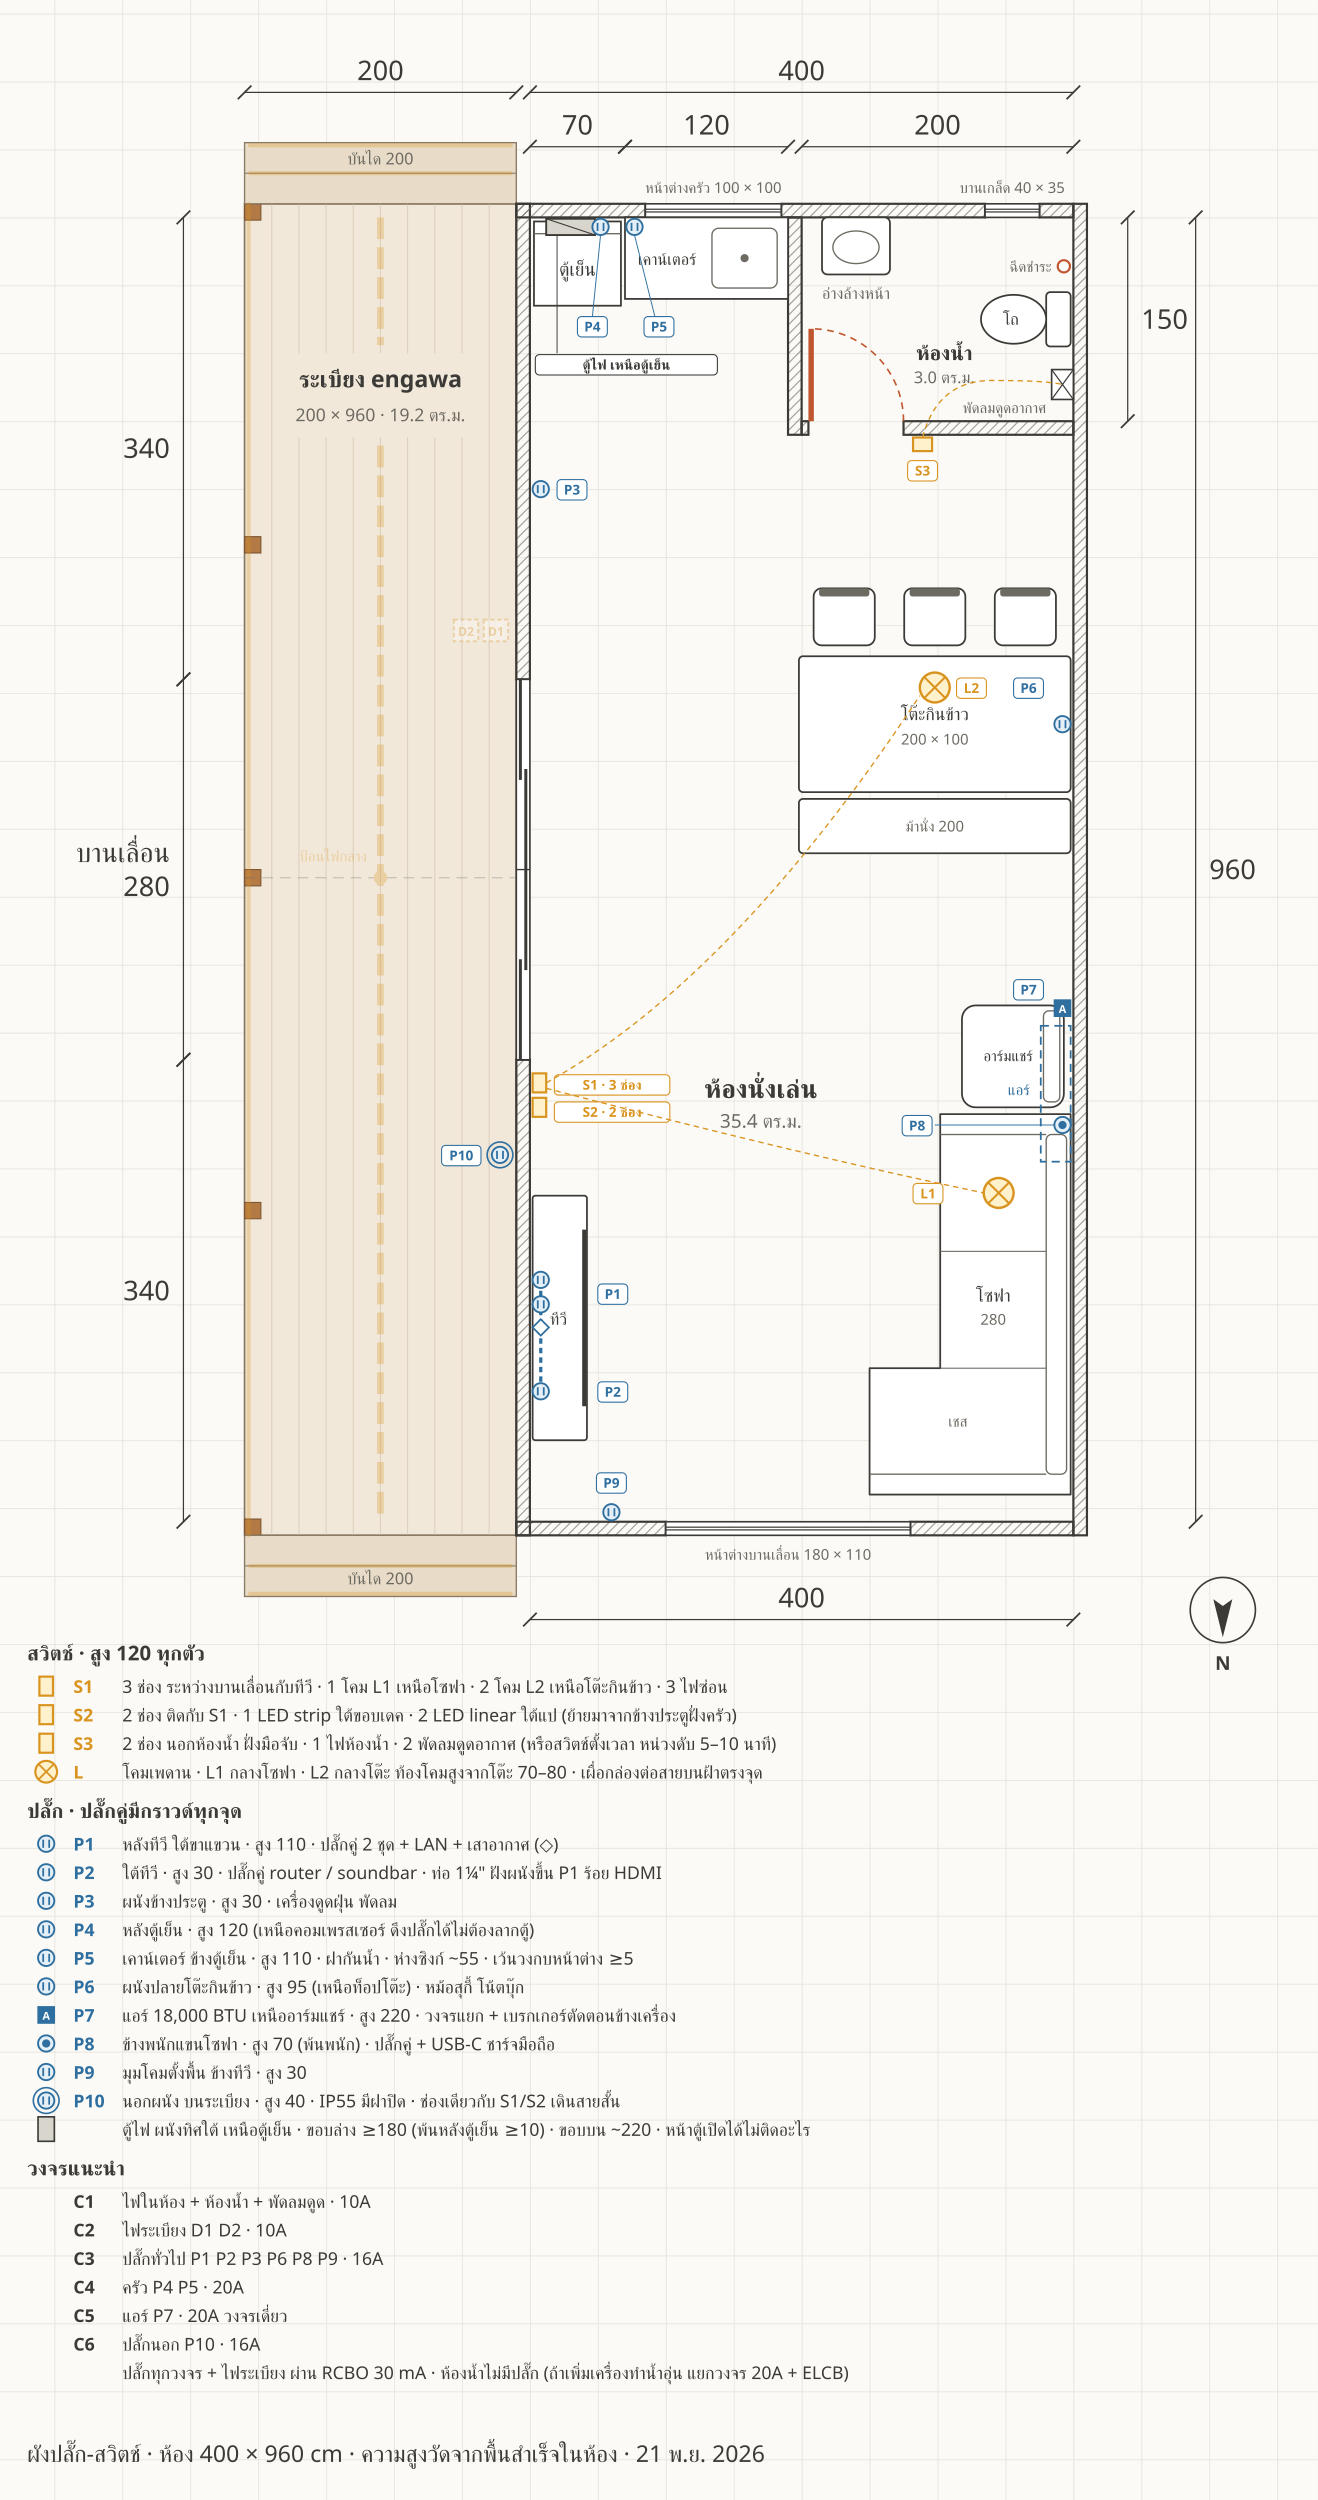
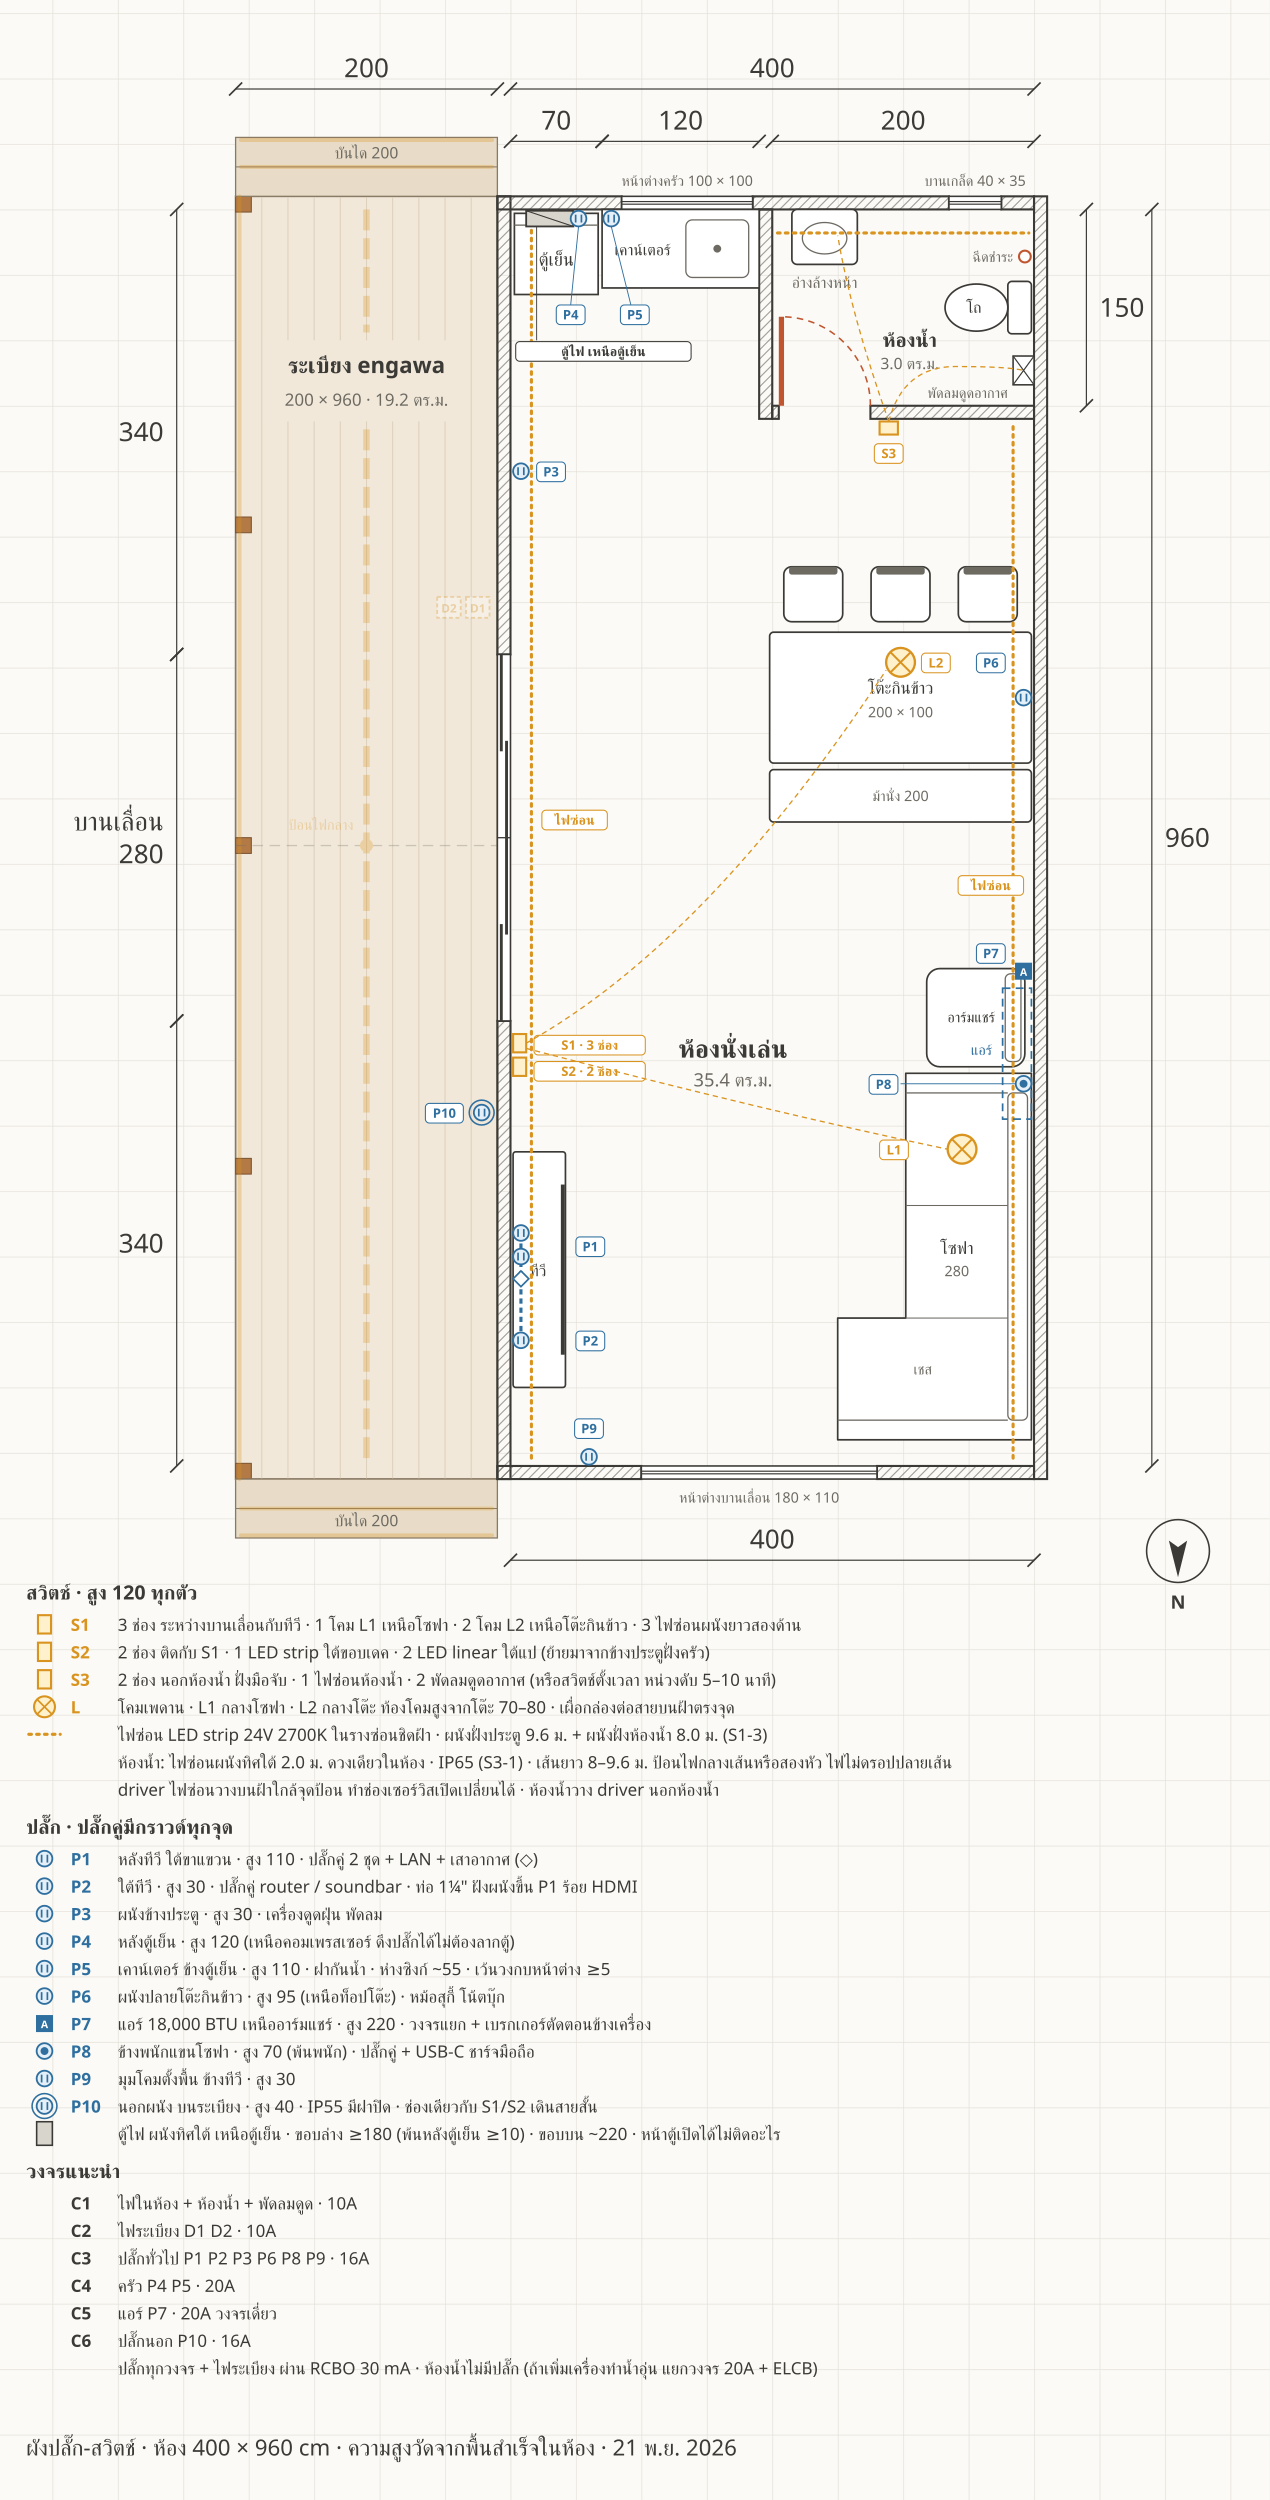
- <svg xmlns="http://www.w3.org/2000/svg" viewBox="-390 -160 970 1840" width="970" height="1840" font-family="Leelawadee UI, Tahoma, sans-serif">
+ <svg xmlns="http://www.w3.org/2000/svg" viewBox="-390 -160 970 1910" width="970" height="1910" font-family="Leelawadee UI, Tahoma, sans-serif">
  <defs>
    <pattern id="grid" width="50" height="50" patternUnits="userSpaceOnUse" x="0" y="0">
      <path d="M50 0H0V50" fill="none" stroke="#e3e0d8" stroke-width="1" />
    </pattern>
    <pattern id="hatch" width="5" height="5" patternUnits="userSpaceOnUse" patternTransform="rotate(45)">
      <line x1="0" y1="0" x2="0" y2="5" stroke="#6d6a62" stroke-width="1" />
    </pattern>
  </defs>
-   <rect x="-390" y="-160" width="970" height="1840" fill="#fbfaf6" />
-   <rect x="-390" y="-160" width="970" height="1840" fill="url(#grid)" />
+   <rect x="-390" y="-160" width="970" height="1910" fill="#fbfaf6" />
+   <rect x="-390" y="-160" width="970" height="1910" fill="url(#grid)" />
  <rect x="-210" y="-10" width="200" height="980" fill="#f1e8da" stroke="#8a7a64" stroke-width="1.3" />
  <line x1="-190" y1="-10" x2="-190" y2="970" stroke="#ddd0bc" stroke-width="0.8" />
  <line x1="-170" y1="-10" x2="-170" y2="970" stroke="#ddd0bc" stroke-width="0.8" />
  <line x1="-150" y1="-10" x2="-150" y2="970" stroke="#ddd0bc" stroke-width="0.8" />
  <line x1="-130" y1="-10" x2="-130" y2="970" stroke="#ddd0bc" stroke-width="0.8" />
  <line x1="-110" y1="-10" x2="-110" y2="970" stroke="#ddd0bc" stroke-width="0.8" />
  <line x1="-90" y1="-10" x2="-90" y2="970" stroke="#ddd0bc" stroke-width="0.8" />
  <line x1="-70" y1="-10" x2="-70" y2="970" stroke="#ddd0bc" stroke-width="0.8" />
  <line x1="-50" y1="-10" x2="-50" y2="970" stroke="#ddd0bc" stroke-width="0.8" />
  <line x1="-30" y1="-10" x2="-30" y2="970" stroke="#ddd0bc" stroke-width="0.8" />
  <rect x="-210" y="-10" width="12" height="12" fill="#b47a45" stroke="#7d5430" stroke-width="0.8" />
  <rect x="-210" y="235" width="12" height="12" fill="#b47a45" stroke="#7d5430" stroke-width="0.8" />
  <rect x="-210" y="480" width="12" height="12" fill="#b47a45" stroke="#7d5430" stroke-width="0.8" />
  <rect x="-210" y="725" width="12" height="12" fill="#b47a45" stroke="#7d5430" stroke-width="0.8" />
  <rect x="-210" y="958" width="12" height="12" fill="#b47a45" stroke="#7d5430" stroke-width="0.8" />
  <rect x="-210" y="-55" width="200" height="45" fill="#e8dcc8" stroke="#8a7a64" stroke-width="1" />
  <rect x="-210" y="970" width="200" height="45" fill="#e8dcc8" stroke="#8a7a64" stroke-width="1" />
  <line x1="-210" y1="-32.5" x2="-10" y2="-32.5" stroke="#8a7a64" stroke-width="0.8" />
  <line x1="-210" y1="992.5" x2="-10" y2="992.5" stroke="#8a7a64" stroke-width="0.8" />
  <text x="-110" y="-39" font-size="12" font-weight="400" text-anchor="middle" fill="#6d6a62">บันได 200</text>
  <text x="-110" y="1006" font-size="12" font-weight="400" text-anchor="middle" fill="#6d6a62">บันได 200</text>
  <rect x="-185" y="100" width="150" height="62" fill="#f1e8da" />
  <text x="-110" y="125" font-size="17" font-weight="600" text-anchor="middle" fill="#3b3a36">ระเบียง engawa</text>
  <text x="-110" y="150" font-size="13" font-weight="400" text-anchor="middle" fill="#6d6a62">200 × 960 · 19.2 ตร.ม.</text>
  <g opacity="0.3">
    <line x1="-207" y1="-10" x2="-207" y2="970" stroke="#d9931f" stroke-width="3" stroke-linecap="round" />
    <line x1="-206" y1="-32.5" x2="-14" y2="-32.5" stroke="#d9931f" stroke-width="3" stroke-linecap="round" />
    <line x1="-206" y1="-53" x2="-14" y2="-53" stroke="#d9931f" stroke-width="3" stroke-linecap="round" />
    <line x1="-206" y1="992.5" x2="-14" y2="992.5" stroke="#d9931f" stroke-width="3" stroke-linecap="round" />
    <line x1="-206" y1="1013" x2="-14" y2="1013" stroke="#d9931f" stroke-width="3" stroke-linecap="round" />
    <line x1="-210" y1="486" x2="-10" y2="486" stroke="#6d6a62" stroke-width="1" stroke-dasharray="8 5" />
    <line x1="-110" y1="0" x2="-110" y2="94" stroke="#d9931f" stroke-width="5" stroke-dasharray="16 6" stroke-linecap="butt" />
    <line x1="-110" y1="168" x2="-110" y2="960" stroke="#d9931f" stroke-width="5" stroke-dasharray="16 6" stroke-linecap="butt" />
    <circle cx="-110" cy="486" r="5" fill="#d9931f" />
    <text x="-120" y="474" font-size="11" font-weight="400" text-anchor="end" fill="#d9931f">ป้อนไฟกลาง</text>
    <rect x="-34" y="296" width="18" height="16" fill="#fff" stroke="#d9931f" stroke-width="1.4" stroke-dasharray="3 2" />
    <text x="-25" y="308" font-size="9" font-weight="600" text-anchor="middle" fill="#d9931f">D1</text>
    <rect x="-56" y="296" width="18" height="16" fill="#fff" stroke="#d9931f" stroke-width="1.4" stroke-dasharray="3 2" />
    <text x="-47" y="308" font-size="9" font-weight="600" text-anchor="middle" fill="#d9931f">D2</text>
  </g>
  <rect x="-10" y="-10" width="10" height="350" fill="url(#hatch)" stroke="#3b3a36" stroke-width="1.6" />
  <rect x="-10" y="620" width="10" height="350" fill="url(#hatch)" stroke="#3b3a36" stroke-width="1.6" />
  <rect x="400" y="-10" width="10" height="980" fill="url(#hatch)" stroke="#3b3a36" stroke-width="1.6" />
  <rect x="-10" y="-10" width="95" height="10" fill="url(#hatch)" stroke="#3b3a36" stroke-width="1.6" />
  <rect x="185" y="-10" width="150" height="10" fill="url(#hatch)" stroke="#3b3a36" stroke-width="1.6" />
  <rect x="375" y="-10" width="25" height="10" fill="url(#hatch)" stroke="#3b3a36" stroke-width="1.6" />
  <rect x="-10" y="960" width="110" height="10" fill="url(#hatch)" stroke="#3b3a36" stroke-width="1.6" />
  <rect x="280" y="960" width="120" height="10" fill="url(#hatch)" stroke="#3b3a36" stroke-width="1.6" />
  <rect x="85" y="-10" width="100" height="10" fill="#fff" stroke="#3b3a36" stroke-width="1.2" />
  <g stroke="#3b3a36" stroke-width="0.9">
    <line x1="85" y1="-6" x2="185" y2="-6" />
    <line x1="85" y1="-4" x2="185" y2="-4" />
  </g>
  <rect x="335" y="-10" width="40" height="10" fill="#fff" stroke="#3b3a36" stroke-width="1.2" />
  <g stroke="#3b3a36" stroke-width="0.9">
    <line x1="335" y1="-6" x2="375" y2="-6" />
    <line x1="335" y1="-4" x2="375" y2="-4" />
  </g>
  <rect x="100" y="960" width="180" height="10" fill="#fff" stroke="#3b3a36" stroke-width="1.2" />
  <g stroke="#3b3a36" stroke-width="0.9">
    <line x1="100" y1="964" x2="280" y2="964" />
    <line x1="100" y1="966" x2="280" y2="966" />
  </g>
  <rect x="-10" y="340" width="10" height="280" fill="#fff" stroke="#3b3a36" stroke-width="1.2" />
  <g stroke="#3b3a36" stroke-width="2.2">
    <line x1="-7" y1="340" x2="-7" y2="414" />
    <line x1="-7" y1="546" x2="-7" y2="620" />
    <line x1="-3" y1="406" x2="-3" y2="480" />
    <line x1="-3" y1="480" x2="-3" y2="554" />
  </g>
  <line x1="-10" y1="480" x2="0" y2="480" stroke="#3b3a36" stroke-width="1" />
  <rect x="190" y="0" width="10" height="160" fill="url(#hatch)" stroke="#3b3a36" stroke-width="1.6" />
  <rect x="200" y="150" width="5" height="10" fill="url(#hatch)" stroke="#3b3a36" stroke-width="1.6" />
  <rect x="275" y="150" width="125" height="10" fill="url(#hatch)" stroke="#3b3a36" stroke-width="1.6" />
  <rect x="205" y="82" width="4" height="68" fill="#c0562f" />
  <path d="M275 150 A68 68 0 0 0 207 82" fill="none" stroke="#c0562f" stroke-width="1.2" stroke-dasharray="5 4" />
  <rect x="3" y="3" width="64" height="62" fill="#fff" stroke="#3b3a36" stroke-width="1.3" />
  <line x1="3" y1="12" x2="67" y2="12" stroke="#6d6a62" stroke-width="1" />
  <text x="35" y="43" font-size="14" font-weight="400" text-anchor="middle" fill="#3b3a36">ตู้เย็น</text>
  <rect x="70" y="0" width="120" height="60" fill="#fff" stroke="#3b3a36" stroke-width="1.3" />
  <rect x="134" y="8" width="48" height="44" rx="5" fill="none" stroke="#6d6a62" stroke-width="1" />
  <circle cx="158" cy="30" r="3" fill="#6d6a62" />
  <text x="101" y="35" font-size="12" font-weight="400" text-anchor="middle" fill="#3b3a36">เคาน์เตอร์</text>
  <rect x="215" y="0" width="50" height="42" rx="4" fill="#fff" stroke="#3b3a36" stroke-width="1.3" />
  <ellipse cx="240" cy="22" rx="17" ry="12" fill="none" stroke="#6d6a62" stroke-width="1" />
  <text x="240" y="60" font-size="12" font-weight="400" text-anchor="middle" fill="#6d6a62">อ่างล้างหน้า</text>
  <rect x="380" y="55" width="18" height="40" rx="3" fill="#fff" stroke="#3b3a36" stroke-width="1.3" />
  <ellipse cx="356" cy="75" rx="24" ry="18" fill="#fff" stroke="#3b3a36" stroke-width="1.3" />
  <text x="354" y="79" font-size="12" font-weight="400" text-anchor="middle" fill="#3b3a36">โถ</text>
  <circle cx="393" cy="36" r="4.5" fill="#fff" stroke="#c0562f" stroke-width="1.6" />
  <text x="384" y="40" font-size="11" font-weight="400" text-anchor="end" fill="#6d6a62">ฉีดชำระ</text>
  <rect x="384" y="112" width="16" height="22" fill="#fff" stroke="#3b3a36" stroke-width="1.2" />
  <path d="M384 112 L400 134 M400 112 L384 134" stroke="#3b3a36" stroke-width="0.9" />
  <text x="380" y="144" font-size="11" font-weight="400" text-anchor="end" fill="#6d6a62">พัดลมดูดอากาศ</text>
  <text x="305" y="105" font-size="15" font-weight="600" text-anchor="middle" fill="#3b3a36">ห้องน้ำ</text>
  <text x="305" y="122" font-size="12" font-weight="400" text-anchor="middle" fill="#6d6a62">3.0 ตร.ม.</text>
  <rect x="208.833" y="273" width="45" height="42" rx="6" fill="#fff" stroke="#3b3a36" stroke-width="1.3" />
  <rect x="212.833" y="273" width="37" height="6" rx="2" fill="#6d6a62" />
  <rect x="275.5" y="273" width="45" height="42" rx="6" fill="#fff" stroke="#3b3a36" stroke-width="1.3" />
  <rect x="279.5" y="273" width="37" height="6" rx="2" fill="#6d6a62" />
  <rect x="342.167" y="273" width="45" height="42" rx="6" fill="#fff" stroke="#3b3a36" stroke-width="1.3" />
  <rect x="346.167" y="273" width="37" height="6" rx="2" fill="#6d6a62" />
  <rect x="198" y="323" width="200" height="100" rx="3" fill="#fff" stroke="#3b3a36" stroke-width="1.3" />
  <text x="298" y="370" font-size="13" font-weight="400" text-anchor="middle" fill="#3b3a36">โต๊ะกินข้าว</text>
  <text x="298" y="388" font-size="11" font-weight="400" text-anchor="middle" fill="#6d6a62">200 × 100</text>
  <rect x="198" y="428" width="200" height="40" rx="3" fill="#fff" stroke="#3b3a36" stroke-width="1.3" />
  <text x="298" y="452" font-size="11" font-weight="400" text-anchor="middle" fill="#6d6a62">ม้านั่ง 200</text>
  <rect x="318" y="580" width="75" height="75" rx="10" fill="#fff" stroke="#3b3a36" stroke-width="1.3" />
  <rect x="378" y="584" width="12" height="67" rx="4" fill="none" stroke="#6d6a62" stroke-width="1" />
  <text x="352" y="621" font-size="11" font-weight="400" text-anchor="middle" fill="#3b3a36">อาร์มแชร์</text>
  <path d="M302 660 H398 V940 H250 V847 H302 Z" stroke-linejoin="round" fill="#fff" stroke="#3b3a36" stroke-width="1.3" />
  <rect x="380" y="675" width="15" height="250" rx="4" fill="none" stroke="#6d6a62" stroke-width="1" />
  <line x1="302" y1="675" x2="380" y2="675" stroke="#6d6a62" stroke-width="1" />
  <line x1="250" y1="925" x2="380" y2="925" stroke="#6d6a62" stroke-width="1" />
  <line x1="302" y1="761" x2="380" y2="761" stroke="#6d6a62" stroke-width="0.8" />
  <line x1="302" y1="847" x2="380" y2="847" stroke="#6d6a62" stroke-width="0.8" />
  <text x="341" y="798" font-size="13" font-weight="400" text-anchor="middle" fill="#3b3a36">โซฟา</text>
  <text x="341" y="815" font-size="11" font-weight="400" text-anchor="middle" fill="#6d6a62">280</text>
  <text x="315" y="890" font-size="11" font-weight="400" text-anchor="middle" fill="#6d6a62">เชส</text>
  <rect x="2" y="720" width="40" height="180" rx="2" fill="#fff" stroke="#3b3a36" stroke-width="1.3" />
  <line x1="40" y1="745" x2="40" y2="875" stroke="#3b3a36" stroke-width="3" />
  <text x="21" y="815" font-size="12" font-weight="400" text-anchor="middle" fill="#3b3a36">ทีวี</text>
  <text x="170" y="648" font-size="19" font-weight="600" text-anchor="middle" fill="#3b3a36">ห้องนั่งเล่น</text>
  <text x="170" y="670" font-size="14" font-weight="400" text-anchor="middle" fill="#6d6a62">35.4 ตร.ม.</text>
  <text x="135" y="-18" font-size="11" font-weight="400" text-anchor="middle" fill="#6d6a62">หน้าต่างครัว 100 × 100</text>
  <text x="355" y="-18" font-size="11" font-weight="400" text-anchor="middle" fill="#6d6a62">บานเกล็ด 40 × 35</text>
  <text x="190" y="988" font-size="11" font-weight="400" text-anchor="middle" fill="#6d6a62">หน้าต่างบานเลื่อน 180 × 110</text>
  <g>
    <line x1="0" y1="-52" x2="70" y2="-52" stroke="#3b3a36" stroke-width="0.9" />
    <line x1="-5" y1="-47" x2="5" y2="-57" stroke="#3b3a36" stroke-width="1.3" />
    <line x1="65" y1="-47" x2="75" y2="-57" stroke="#3b3a36" stroke-width="1.3" />
    <text x="35" y="-61" font-size="20" font-weight="500" text-anchor="middle" fill="#3b3a36">70</text>
  </g>
  <g>
    <line x1="70" y1="-52" x2="190" y2="-52" stroke="#3b3a36" stroke-width="0.9" />
    <line x1="65" y1="-47" x2="75" y2="-57" stroke="#3b3a36" stroke-width="1.3" />
    <line x1="185" y1="-47" x2="195" y2="-57" stroke="#3b3a36" stroke-width="1.3" />
    <text x="130" y="-61" font-size="20" font-weight="500" text-anchor="middle" fill="#3b3a36">120</text>
  </g>
  <g>
    <line x1="200" y1="-52" x2="400" y2="-52" stroke="#3b3a36" stroke-width="0.9" />
    <line x1="195" y1="-47" x2="205" y2="-57" stroke="#3b3a36" stroke-width="1.3" />
    <line x1="395" y1="-47" x2="405" y2="-57" stroke="#3b3a36" stroke-width="1.3" />
    <text x="300" y="-61" font-size="20" font-weight="500" text-anchor="middle" fill="#3b3a36">200</text>
  </g>
  <g>
    <line x1="0" y1="-92" x2="400" y2="-92" stroke="#3b3a36" stroke-width="0.9" />
    <line x1="-5" y1="-87" x2="5" y2="-97" stroke="#3b3a36" stroke-width="1.3" />
    <line x1="395" y1="-87" x2="405" y2="-97" stroke="#3b3a36" stroke-width="1.3" />
    <text x="200" y="-101" font-size="20" font-weight="500" text-anchor="middle" fill="#3b3a36">400</text>
  </g>
  <g>
    <line x1="-210" y1="-92" x2="-10" y2="-92" stroke="#3b3a36" stroke-width="0.9" />
    <line x1="-215" y1="-87" x2="-205" y2="-97" stroke="#3b3a36" stroke-width="1.3" />
    <line x1="-15" y1="-87" x2="-5" y2="-97" stroke="#3b3a36" stroke-width="1.3" />
    <text x="-110" y="-101" font-size="20" font-weight="500" text-anchor="middle" fill="#3b3a36">200</text>
  </g>
  <g>
    <line x1="440" y1="0" x2="440" y2="150" stroke="#3b3a36" stroke-width="0.9" />
    <line x1="435" y1="5" x2="445" y2="-5" stroke="#3b3a36" stroke-width="1.3" />
    <line x1="435" y1="155" x2="445" y2="145" stroke="#3b3a36" stroke-width="1.3" />
    <text x="450" y="82" font-size="20" font-weight="500" text-anchor="start" fill="#3b3a36">150</text>
  </g>
  <g>
    <line x1="490" y1="0" x2="490" y2="960" stroke="#3b3a36" stroke-width="0.9" />
    <line x1="485" y1="5" x2="495" y2="-5" stroke="#3b3a36" stroke-width="1.3" />
    <line x1="485" y1="965" x2="495" y2="955" stroke="#3b3a36" stroke-width="1.3" />
    <text x="500" y="487" font-size="20" font-weight="500" text-anchor="start" fill="#3b3a36">960</text>
  </g>
  <g>
    <line x1="-255" y1="0" x2="-255" y2="340" stroke="#3b3a36" stroke-width="0.9" />
    <line x1="-260" y1="5" x2="-250" y2="-5" stroke="#3b3a36" stroke-width="1.3" />
    <line x1="-260" y1="345" x2="-250" y2="335" stroke="#3b3a36" stroke-width="1.3" />
    <text x="-265" y="177" font-size="20" font-weight="500" text-anchor="end" fill="#3b3a36">340</text>
  </g>
  <g>
    <line x1="-255" y1="340" x2="-255" y2="620" stroke="#3b3a36" stroke-width="0.9" />
    <line x1="-260" y1="345" x2="-250" y2="335" stroke="#3b3a36" stroke-width="1.3" />
    <line x1="-260" y1="625" x2="-250" y2="615" stroke="#3b3a36" stroke-width="1.3" />
    <text x="-265" y="474.5" font-size="20" font-weight="500" text-anchor="end" fill="#3b3a36">บานเลื่อน</text>
    <text x="-265" y="499.5" font-size="20" font-weight="500" text-anchor="end" fill="#3b3a36">280</text>
  </g>
  <g>
    <line x1="-255" y1="620" x2="-255" y2="960" stroke="#3b3a36" stroke-width="0.9" />
    <line x1="-260" y1="625" x2="-250" y2="615" stroke="#3b3a36" stroke-width="1.3" />
    <line x1="-260" y1="965" x2="-250" y2="955" stroke="#3b3a36" stroke-width="1.3" />
    <text x="-265" y="797" font-size="20" font-weight="500" text-anchor="end" fill="#3b3a36">340</text>
  </g>
  <g>
    <line x1="0" y1="1032" x2="400" y2="1032" stroke="#3b3a36" stroke-width="0.9" />
    <line x1="-5" y1="1037" x2="5" y2="1027" stroke="#3b3a36" stroke-width="1.3" />
    <line x1="395" y1="1037" x2="405" y2="1027" stroke="#3b3a36" stroke-width="1.3" />
    <text x="200" y="1023" font-size="20" font-weight="500" text-anchor="middle" fill="#3b3a36">400</text>
  </g>
  <g transform="translate(510 1025)">
    <circle r="24" fill="none" stroke="#3b3a36" stroke-width="1.2" />
    <path d="M0 20 L7 -8 L0 -3 L-7 -8 Z" fill="#3b3a36" />
    <text x="0" y="44" font-size="14" font-weight="600" text-anchor="middle" fill="#3b3a36">N</text>
  </g>
  <rect x="2" y="630" width="10" height="14" fill="#fff1cc" stroke="#d9931f" stroke-width="1.6" />
  <rect x="2" y="648" width="10" height="14" fill="#fff1cc" stroke="#d9931f" stroke-width="1.6" />
  <rect x="18" y="631" width="85" height="15" rx="3" fill="#fff" stroke="#d9931f" stroke-width="0.8" />
  <text x="60.5" y="642" font-size="10" font-weight="600" text-anchor="middle" fill="#d9931f">S1 · 3 ช่อง</text>
  <rect x="18" y="651" width="85" height="15" rx="3" fill="#fff" stroke="#d9931f" stroke-width="0.8" />
  <text x="60.5" y="662" font-size="10" font-weight="600" text-anchor="middle" fill="#d9931f">S2 · 2 ช่อง</text>
+   <line x1="16" y1="4" x2="16" y2="956" stroke="#d9931f" stroke-width="2.4" stroke-dasharray="2 4" stroke-linecap="round" />
+   <line x1="384" y1="166" x2="384" y2="956" stroke="#d9931f" stroke-width="2.4" stroke-dasharray="2 4" stroke-linecap="round" />
+   <line x1="204" y1="18" x2="396" y2="18" stroke="#d9931f" stroke-width="2.4" stroke-dasharray="2 4" stroke-linecap="round" />
+   <rect x="342" y="509" width="50" height="15" rx="3" fill="#fff" stroke="#d9931f" stroke-width="0.8" />
+   <text x="367" y="520" font-size="10" font-weight="600" text-anchor="middle" fill="#d9931f">ไฟซ่อน</text>
+   <rect x="24" y="459" width="50" height="15" rx="3" fill="#fff" stroke="#d9931f" stroke-width="0.8" />
+   <text x="49" y="470" font-size="10" font-weight="600" text-anchor="middle" fill="#d9931f">ไฟซ่อน</text>
+   <path d="M289 162 Q260 80 250 20" fill="none" stroke="#d9931f" stroke-width="1" stroke-dasharray="4 3" />
  <path d="M12 637 Q150 560 287 352" fill="none" stroke="#d9931f" stroke-width="1" stroke-dasharray="4 3" />
  <path d="M12 641 Q200 690 334 718" fill="none" stroke="#d9931f" stroke-width="1" stroke-dasharray="4 3" />
  <circle cx="298" cy="346" r="11" fill="#fff1cc" stroke="#d9931f" stroke-width="1.8" />
  <path d="M290.2 338.2 L305.8 353.8 M305.8 338.2 L290.2 353.8" stroke="#d9931f" stroke-width="1.5" />
  <rect x="314" y="339" width="22" height="15" rx="3" fill="#fff" stroke="#d9931f" stroke-width="0.8" />
  <text x="325" y="350" font-size="10" font-weight="600" text-anchor="middle" fill="#d9931f">L2</text>
  <circle cx="345" cy="718" r="11" fill="#fff1cc" stroke="#d9931f" stroke-width="1.8" />
  <path d="M337.2 710.2 L352.8 725.8 M352.8 710.2 L337.2 725.8" stroke="#d9931f" stroke-width="1.5" />
  <rect x="282" y="711" width="22" height="15" rx="3" fill="#fff" stroke="#d9931f" stroke-width="0.8" />
  <text x="293" y="722" font-size="10" font-weight="600" text-anchor="middle" fill="#d9931f">L1</text>
  <rect x="282" y="162" width="14" height="10" fill="#fff1cc" stroke="#d9931f" stroke-width="1.6" />
  <rect x="278" y="179" width="22" height="15" rx="3" fill="#fff" stroke="#d9931f" stroke-width="0.8" />
  <text x="289" y="190" font-size="10" font-weight="600" text-anchor="middle" fill="#d9931f">S3</text>
  <path d="M289 162 Q300 120 340 120 T392 123" fill="none" stroke="#d9931f" stroke-width="1" stroke-dasharray="4 3" />
  <rect x="12" y="1" width="36" height="12" fill="#d8d5cc" stroke="#3b3a36" stroke-width="1.4" />
  <line x1="12" y1="1" x2="48" y2="13" stroke="#3b3a36" stroke-width="0.8" />
  <line x1="20" y1="13" x2="20" y2="100" stroke="#3b3a36" stroke-width="0.7" />
  <rect x="4" y="101" width="134" height="15" rx="3" fill="#fff" stroke="#3b3a36" stroke-width="0.8" />
  <text x="71" y="112" font-size="10" font-weight="600" text-anchor="middle" fill="#3b3a36">ตู้ไฟ เหนือตู้เย็น</text>
  <line x1="8" y1="790" x2="8" y2="858" stroke="#2f6f9f" stroke-width="2.4" stroke-dasharray="4 3" />
  <circle cx="8" cy="782" r="6" fill="#e4eff8" stroke="#2f6f9f" stroke-width="1.4" />
  <g stroke="#2f6f9f" stroke-width="1.3">
    <line x1="5.8" y1="779" x2="5.8" y2="785" />
    <line x1="10.2" y1="779" x2="10.2" y2="785" />
  </g>
  <circle cx="8" cy="800" r="6" fill="#e4eff8" stroke="#2f6f9f" stroke-width="1.4" />
  <g stroke="#2f6f9f" stroke-width="1.3">
    <line x1="5.8" y1="797" x2="5.8" y2="803" />
    <line x1="10.2" y1="797" x2="10.2" y2="803" />
  </g>
  <path d="M8 811 l6 6 -6 6 -6 -6 Z" fill="#fff" stroke="#2f6f9f" stroke-width="1.3" />
  <circle cx="8" cy="864" r="6" fill="#e4eff8" stroke="#2f6f9f" stroke-width="1.4" />
  <g stroke="#2f6f9f" stroke-width="1.3">
    <line x1="5.8" y1="861" x2="5.8" y2="867" />
    <line x1="10.2" y1="861" x2="10.2" y2="867" />
  </g>
  <rect x="50" y="785" width="22" height="15" rx="3" fill="#fff" stroke="#2f6f9f" stroke-width="0.8" />
  <text x="61" y="796" font-size="10" font-weight="600" text-anchor="middle" fill="#2f6f9f">P1</text>
  <rect x="50" y="857" width="22" height="15" rx="3" fill="#fff" stroke="#2f6f9f" stroke-width="0.8" />
  <text x="61" y="868" font-size="10" font-weight="600" text-anchor="middle" fill="#2f6f9f">P2</text>
  <circle cx="8" cy="200" r="6" fill="#e4eff8" stroke="#2f6f9f" stroke-width="1.4" />
  <g stroke="#2f6f9f" stroke-width="1.3">
    <line x1="5.8" y1="197" x2="5.8" y2="203" />
    <line x1="10.2" y1="197" x2="10.2" y2="203" />
  </g>
  <rect x="20" y="193" width="22" height="15" rx="3" fill="#fff" stroke="#2f6f9f" stroke-width="0.8" />
  <text x="31" y="204" font-size="10" font-weight="600" text-anchor="middle" fill="#2f6f9f">P3</text>
  <circle cx="52" cy="7" r="6" fill="#e4eff8" stroke="#2f6f9f" stroke-width="1.4" />
  <g stroke="#2f6f9f" stroke-width="1.3">
    <line x1="49.8" y1="4" x2="49.8" y2="10" />
    <line x1="54.2" y1="4" x2="54.2" y2="10" />
  </g>
  <rect x="35" y="73" width="22" height="15" rx="3" fill="#fff" stroke="#2f6f9f" stroke-width="0.8" />
  <text x="46" y="84" font-size="10" font-weight="600" text-anchor="middle" fill="#2f6f9f">P4</text>
  <circle cx="77" cy="7" r="6" fill="#e4eff8" stroke="#2f6f9f" stroke-width="1.4" />
  <g stroke="#2f6f9f" stroke-width="1.3">
    <line x1="74.8" y1="4" x2="74.8" y2="10" />
    <line x1="79.2" y1="4" x2="79.2" y2="10" />
  </g>
  <rect x="84" y="73" width="22" height="15" rx="3" fill="#fff" stroke="#2f6f9f" stroke-width="0.8" />
  <text x="95" y="84" font-size="10" font-weight="600" text-anchor="middle" fill="#2f6f9f">P5</text>
  <line x1="52" y1="13" x2="46" y2="73" stroke="#2f6f9f" stroke-width="0.7" />
  <line x1="77" y1="13" x2="92" y2="73" stroke="#2f6f9f" stroke-width="0.7" />
  <circle cx="392" cy="373" r="6" fill="#e4eff8" stroke="#2f6f9f" stroke-width="1.4" />
  <g stroke="#2f6f9f" stroke-width="1.3">
    <line x1="389.8" y1="370" x2="389.8" y2="376" />
    <line x1="394.2" y1="370" x2="394.2" y2="376" />
  </g>
  <rect x="356" y="339" width="22" height="15" rx="3" fill="#fff" stroke="#2f6f9f" stroke-width="0.8" />
  <text x="367" y="350" font-size="10" font-weight="600" text-anchor="middle" fill="#2f6f9f">P6</text>
  <rect x="376" y="595" width="22" height="100" fill="none" stroke="#2f6f9f" stroke-width="1.3" stroke-dasharray="6 4" />
  <text x="368" y="646" font-size="11" font-weight="400" text-anchor="end" fill="#2f6f9f">แอร์</text>
  <rect x="386" y="576" width="12" height="12" fill="#2f6f9f" stroke="#2f6f9f" />
  <text x="392" y="585.5" font-size="8" font-weight="700" text-anchor="middle" fill="#fff">A</text>
  <rect x="356" y="561" width="22" height="15" rx="3" fill="#fff" stroke="#2f6f9f" stroke-width="0.8" />
  <text x="367" y="572" font-size="10" font-weight="600" text-anchor="middle" fill="#2f6f9f">P7</text>
  <circle cx="392" cy="668" r="6" fill="#e4eff8" stroke="#2f6f9f" stroke-width="1.4" />
  <g stroke="#2f6f9f" stroke-width="1.3">
    <circle cx="392" cy="668" r="2.4" fill="#2f6f9f" />
  </g>
  <rect x="274" y="661" width="22" height="15" rx="3" fill="#fff" stroke="#2f6f9f" stroke-width="0.8" />
  <text x="285" y="672" font-size="10" font-weight="600" text-anchor="middle" fill="#2f6f9f">P8</text>
  <line x1="386" y1="668" x2="298" y2="668" stroke="#2f6f9f" stroke-width="0.7" />
  <circle cx="60" cy="953" r="6" fill="#e4eff8" stroke="#2f6f9f" stroke-width="1.4" />
  <g stroke="#2f6f9f" stroke-width="1.3">
    <line x1="57.8" y1="950" x2="57.8" y2="956" />
    <line x1="62.2" y1="950" x2="62.2" y2="956" />
  </g>
  <rect x="49" y="924" width="22" height="15" rx="3" fill="#fff" stroke="#2f6f9f" stroke-width="0.8" />
  <text x="60" y="935" font-size="10" font-weight="600" text-anchor="middle" fill="#2f6f9f">P9</text>
  <circle cx="-22" cy="690" r="9.5" fill="none" stroke="#2f6f9f" stroke-width="1.2" />
  <circle cx="-22" cy="690" r="6" fill="#e4eff8" stroke="#2f6f9f" stroke-width="1.4" />
  <g stroke="#2f6f9f" stroke-width="1.3">
    <line x1="-24.2" y1="687" x2="-24.2" y2="693" />
    <line x1="-19.8" y1="687" x2="-19.8" y2="693" />
  </g>
  <rect x="-65" y="683" width="29" height="15" rx="3" fill="#fff" stroke="#2f6f9f" stroke-width="0.8" />
  <text x="-50.5" y="694" font-size="10" font-weight="600" text-anchor="middle" fill="#2f6f9f">P10</text>
  <text x="-370" y="1062" font-size="15" font-weight="600" text-anchor="start" fill="#3b3a36">สวิตช์ · สูง 120 ทุกตัว</text>
  <rect x="-361" y="1074" width="10" height="14" fill="#fff1cc" stroke="#d9931f" stroke-width="1.6" />
  <text x="-336" y="1086" font-size="13" font-weight="600" text-anchor="start" fill="#d9931f">S1</text>
-   <text x="-300" y="1086" font-size="13" font-weight="400" text-anchor="start" fill="#3b3a36">3 ช่อง ระหว่างบานเลื่อนกับทีวี · 1 โคม L1 เหนือโซฟา · 2 โคม L2 เหนือโต๊ะกินข้าว · 3 ไฟซ่อน</text>
+   <text x="-300" y="1086" font-size="13" font-weight="400" text-anchor="start" fill="#3b3a36">3 ช่อง ระหว่างบานเลื่อนกับทีวี · 1 โคม L1 เหนือโซฟา · 2 โคม L2 เหนือโต๊ะกินข้าว · 3 ไฟซ่อนผนังยาวสองด้าน</text>
  <rect x="-361" y="1095" width="10" height="14" fill="#fff1cc" stroke="#d9931f" stroke-width="1.6" />
  <text x="-336" y="1107" font-size="13" font-weight="600" text-anchor="start" fill="#d9931f">S2</text>
  <text x="-300" y="1107" font-size="13" font-weight="400" text-anchor="start" fill="#3b3a36">2 ช่อง ติดกับ S1 · 1 LED strip ใต้ขอบเดค · 2 LED linear ใต้แป (ย้ายมาจากข้างประตูฝั่งครัว)</text>
  <rect x="-361" y="1116" width="10" height="14" fill="#fff1cc" stroke="#d9931f" stroke-width="1.6" />
  <text x="-336" y="1128" font-size="13" font-weight="600" text-anchor="start" fill="#d9931f">S3</text>
-   <text x="-300" y="1128" font-size="13" font-weight="400" text-anchor="start" fill="#3b3a36">2 ช่อง นอกห้องน้ำ ฝั่งมือจับ · 1 ไฟห้องน้ำ · 2 พัดลมดูดอากาศ (หรือสวิตช์ตั้งเวลา หน่วงดับ 5–10 นาที)</text>
+   <text x="-300" y="1128" font-size="13" font-weight="400" text-anchor="start" fill="#3b3a36">2 ช่อง นอกห้องน้ำ ฝั่งมือจับ · 1 ไฟซ่อนห้องน้ำ · 2 พัดลมดูดอากาศ (หรือสวิตช์ตั้งเวลา หน่วงดับ 5–10 นาที)</text>
  <circle cx="-356" cy="1144" r="8" fill="#fff1cc" stroke="#d9931f" stroke-width="1.6" />
  <path d="M-361.6 1138.4 L-350.4 1149.6 M-350.4 1138.4 L-361.6 1149.6" stroke="#d9931f" stroke-width="1.3" />
  <text x="-336" y="1149" font-size="13" font-weight="600" text-anchor="start" fill="#d9931f">L</text>
  <text x="-300" y="1149" font-size="13" font-weight="400" text-anchor="start" fill="#3b3a36">โคมเพดาน · L1 กลางโซฟา · L2 กลางโต๊ะ ท้องโคมสูงจากโต๊ะ 70–80 · เผื่อกล่องต่อสายบนฝ้าตรงจุด</text>
-   <text x="-370" y="1178" font-size="15" font-weight="600" text-anchor="start" fill="#3b3a36">ปลั๊ก · ปลั๊กคู่มีกราวด์ทุกจุด</text>
-   <circle cx="-356" cy="1197" r="6" fill="#e4eff8" stroke="#2f6f9f" stroke-width="1.4" />
-   <g stroke="#2f6f9f" stroke-width="1.3">
-     <line x1="-358.2" y1="1194" x2="-358.2" y2="1200" />
-     <line x1="-353.8" y1="1194" x2="-353.8" y2="1200" />
-   </g>
-   <text x="-336" y="1202" font-size="13" font-weight="600" text-anchor="start" fill="#2f6f9f">P1</text>
-   <text x="-300" y="1202" font-size="13" font-weight="400" text-anchor="start" fill="#3b3a36">หลังทีวี ใต้ขาแขวน · สูง 110 · ปลั๊กคู่ 2 ชุด + LAN + เสาอากาศ (◇)</text>
-   <circle cx="-356" cy="1218" r="6" fill="#e4eff8" stroke="#2f6f9f" stroke-width="1.4" />
-   <g stroke="#2f6f9f" stroke-width="1.3">
-     <line x1="-358.2" y1="1215" x2="-358.2" y2="1221" />
-     <line x1="-353.8" y1="1215" x2="-353.8" y2="1221" />
-   </g>
-   <text x="-336" y="1223" font-size="13" font-weight="600" text-anchor="start" fill="#2f6f9f">P2</text>
-   <text x="-300" y="1223" font-size="13" font-weight="400" text-anchor="start" fill="#3b3a36">ใต้ทีวี · สูง 30 · ปลั๊กคู่ router / soundbar · ท่อ 1¼" ฝังผนังขึ้น P1 ร้อย HDMI</text>
-   <circle cx="-356" cy="1239" r="6" fill="#e4eff8" stroke="#2f6f9f" stroke-width="1.4" />
-   <g stroke="#2f6f9f" stroke-width="1.3">
-     <line x1="-358.2" y1="1236" x2="-358.2" y2="1242" />
-     <line x1="-353.8" y1="1236" x2="-353.8" y2="1242" />
-   </g>
-   <text x="-336" y="1244" font-size="13" font-weight="600" text-anchor="start" fill="#2f6f9f">P3</text>
-   <text x="-300" y="1244" font-size="13" font-weight="400" text-anchor="start" fill="#3b3a36">ผนังข้างประตู · สูง 30 · เครื่องดูดฝุ่น พัดลม</text>
+   <line x1="-368" y1="1165" x2="-344" y2="1165" stroke="#d9931f" stroke-width="2.4" stroke-dasharray="2 4" stroke-linecap="round" />
+   <text x="-300" y="1170" font-size="13" font-weight="400" text-anchor="start" fill="#3b3a36">ไฟซ่อน LED strip 24V 2700K ในรางซ่อนชิดฝ้า · ผนังฝั่งประตู 9.6 ม. + ผนังฝั่งห้องน้ำ 8.0 ม. (S1-3)</text>
+   <text x="-300" y="1191" font-size="13" font-weight="400" text-anchor="start" fill="#3b3a36">ห้องน้ำ: ไฟซ่อนผนังทิศใต้ 2.0 ม. ดวงเดียวในห้อง · IP65 (S3-1) · เส้นยาว 8–9.6 ม. ป้อนไฟกลางเส้นหรือสองหัว ไฟไม่ดรอปปลายเส้น</text>
+   <text x="-300" y="1212" font-size="13" font-weight="400" text-anchor="start" fill="#3b3a36">driver ไฟซ่อนวางบนฝ้าใกล้จุดป้อน ทำช่องเซอร์วิสเปิดเปลี่ยนได้ · ห้องน้ำวาง driver นอกห้องน้ำ</text>
+   <text x="-370" y="1241" font-size="15" font-weight="600" text-anchor="start" fill="#3b3a36">ปลั๊ก · ปลั๊กคู่มีกราวด์ทุกจุด</text>
  <circle cx="-356" cy="1260" r="6" fill="#e4eff8" stroke="#2f6f9f" stroke-width="1.4" />
  <g stroke="#2f6f9f" stroke-width="1.3">
    <line x1="-358.2" y1="1257" x2="-358.2" y2="1263" />
    <line x1="-353.8" y1="1257" x2="-353.8" y2="1263" />
  </g>
-   <text x="-336" y="1265" font-size="13" font-weight="600" text-anchor="start" fill="#2f6f9f">P4</text>
-   <text x="-300" y="1265" font-size="13" font-weight="400" text-anchor="start" fill="#3b3a36">หลังตู้เย็น · สูง 120 (เหนือคอมเพรสเซอร์ ดึงปลั๊กได้ไม่ต้องลากตู้)</text>
+   <text x="-336" y="1265" font-size="13" font-weight="600" text-anchor="start" fill="#2f6f9f">P1</text>
+   <text x="-300" y="1265" font-size="13" font-weight="400" text-anchor="start" fill="#3b3a36">หลังทีวี ใต้ขาแขวน · สูง 110 · ปลั๊กคู่ 2 ชุด + LAN + เสาอากาศ (◇)</text>
  <circle cx="-356" cy="1281" r="6" fill="#e4eff8" stroke="#2f6f9f" stroke-width="1.4" />
  <g stroke="#2f6f9f" stroke-width="1.3">
    <line x1="-358.2" y1="1278" x2="-358.2" y2="1284" />
    <line x1="-353.8" y1="1278" x2="-353.8" y2="1284" />
  </g>
-   <text x="-336" y="1286" font-size="13" font-weight="600" text-anchor="start" fill="#2f6f9f">P5</text>
-   <text x="-300" y="1286" font-size="13" font-weight="400" text-anchor="start" fill="#3b3a36">เคาน์เตอร์ ข้างตู้เย็น · สูง 110 · ฝากันน้ำ · ห่างซิงก์ ~55 · เว้นวงกบหน้าต่าง ≥5</text>
+   <text x="-336" y="1286" font-size="13" font-weight="600" text-anchor="start" fill="#2f6f9f">P2</text>
+   <text x="-300" y="1286" font-size="13" font-weight="400" text-anchor="start" fill="#3b3a36">ใต้ทีวี · สูง 30 · ปลั๊กคู่ router / soundbar · ท่อ 1¼" ฝังผนังขึ้น P1 ร้อย HDMI</text>
  <circle cx="-356" cy="1302" r="6" fill="#e4eff8" stroke="#2f6f9f" stroke-width="1.4" />
  <g stroke="#2f6f9f" stroke-width="1.3">
    <line x1="-358.2" y1="1299" x2="-358.2" y2="1305" />
    <line x1="-353.8" y1="1299" x2="-353.8" y2="1305" />
  </g>
-   <text x="-336" y="1307" font-size="13" font-weight="600" text-anchor="start" fill="#2f6f9f">P6</text>
-   <text x="-300" y="1307" font-size="13" font-weight="400" text-anchor="start" fill="#3b3a36">ผนังปลายโต๊ะกินข้าว · สูง 95 (เหนือท็อปโต๊ะ) · หม้อสุกี้ โน้ตบุ๊ก</text>
-   <rect x="-362" y="1317" width="12" height="12" fill="#2f6f9f" stroke="#2f6f9f" />
-   <text x="-356" y="1326.5" font-size="8" font-weight="700" text-anchor="middle" fill="#fff">A</text>
-   <text x="-336" y="1328" font-size="13" font-weight="600" text-anchor="start" fill="#2f6f9f">P7</text>
-   <text x="-300" y="1328" font-size="13" font-weight="400" text-anchor="start" fill="#3b3a36">แอร์ 18,000 BTU เหนืออาร์มแชร์ · สูง 220 · วงจรแยก + เบรกเกอร์ตัดตอนข้างเครื่อง</text>
+   <text x="-336" y="1307" font-size="13" font-weight="600" text-anchor="start" fill="#2f6f9f">P3</text>
+   <text x="-300" y="1307" font-size="13" font-weight="400" text-anchor="start" fill="#3b3a36">ผนังข้างประตู · สูง 30 · เครื่องดูดฝุ่น พัดลม</text>
+   <circle cx="-356" cy="1323" r="6" fill="#e4eff8" stroke="#2f6f9f" stroke-width="1.4" />
+   <g stroke="#2f6f9f" stroke-width="1.3">
+     <line x1="-358.2" y1="1320" x2="-358.2" y2="1326" />
+     <line x1="-353.8" y1="1320" x2="-353.8" y2="1326" />
+   </g>
+   <text x="-336" y="1328" font-size="13" font-weight="600" text-anchor="start" fill="#2f6f9f">P4</text>
+   <text x="-300" y="1328" font-size="13" font-weight="400" text-anchor="start" fill="#3b3a36">หลังตู้เย็น · สูง 120 (เหนือคอมเพรสเซอร์ ดึงปลั๊กได้ไม่ต้องลากตู้)</text>
  <circle cx="-356" cy="1344" r="6" fill="#e4eff8" stroke="#2f6f9f" stroke-width="1.4" />
  <g stroke="#2f6f9f" stroke-width="1.3">
-     <circle cx="-356" cy="1344" r="2.4" fill="#2f6f9f" />
-   </g>
-   <text x="-336" y="1349" font-size="13" font-weight="600" text-anchor="start" fill="#2f6f9f">P8</text>
-   <text x="-300" y="1349" font-size="13" font-weight="400" text-anchor="start" fill="#3b3a36">ข้างพนักแขนโซฟา · สูง 70 (พ้นพนัก) · ปลั๊กคู่ + USB-C ชาร์จมือถือ</text>
+     <line x1="-358.2" y1="1341" x2="-358.2" y2="1347" />
+     <line x1="-353.8" y1="1341" x2="-353.8" y2="1347" />
+   </g>
+   <text x="-336" y="1349" font-size="13" font-weight="600" text-anchor="start" fill="#2f6f9f">P5</text>
+   <text x="-300" y="1349" font-size="13" font-weight="400" text-anchor="start" fill="#3b3a36">เคาน์เตอร์ ข้างตู้เย็น · สูง 110 · ฝากันน้ำ · ห่างซิงก์ ~55 · เว้นวงกบหน้าต่าง ≥5</text>
  <circle cx="-356" cy="1365" r="6" fill="#e4eff8" stroke="#2f6f9f" stroke-width="1.4" />
  <g stroke="#2f6f9f" stroke-width="1.3">
    <line x1="-358.2" y1="1362" x2="-358.2" y2="1368" />
    <line x1="-353.8" y1="1362" x2="-353.8" y2="1368" />
  </g>
-   <text x="-336" y="1370" font-size="13" font-weight="600" text-anchor="start" fill="#2f6f9f">P9</text>
-   <text x="-300" y="1370" font-size="13" font-weight="400" text-anchor="start" fill="#3b3a36">มุมโคมตั้งพื้น ข้างทีวี · สูง 30</text>
-   <circle cx="-356" cy="1386" r="9.5" fill="none" stroke="#2f6f9f" stroke-width="1.2" />
-   <circle cx="-356" cy="1386" r="6" fill="#e4eff8" stroke="#2f6f9f" stroke-width="1.4" />
-   <g stroke="#2f6f9f" stroke-width="1.3">
-     <line x1="-358.2" y1="1383" x2="-358.2" y2="1389" />
-     <line x1="-353.8" y1="1383" x2="-353.8" y2="1389" />
-   </g>
-   <text x="-336" y="1391" font-size="13" font-weight="600" text-anchor="start" fill="#2f6f9f">P10</text>
-   <text x="-300" y="1391" font-size="13" font-weight="400" text-anchor="start" fill="#3b3a36">นอกผนัง บนระเบียง · สูง 40 · IP55 มีฝาปิด · ช่องเดียวกับ S1/S2 เดินสายสั้น</text>
-   <rect x="-362" y="1398" width="12" height="18" fill="#d8d5cc" stroke="#3b3a36" stroke-width="1.2" />
-   <text x="-300" y="1412" font-size="13" font-weight="400" text-anchor="start" fill="#3b3a36">ตู้ไฟ ผนังทิศใต้ เหนือตู้เย็น · ขอบล่าง ≥180 (พ้นหลังตู้เย็น ≥10) · ขอบบน ~220 · หน้าตู้เปิดได้ไม่ติดอะไร</text>
-   <text x="-370" y="1441" font-size="15" font-weight="600" text-anchor="start" fill="#3b3a36">วงจรแนะนำ</text>
-   <text x="-336" y="1465" font-size="13" font-weight="600" text-anchor="start" fill="#3b3a36">C1</text>
-   <text x="-300" y="1465" font-size="13" font-weight="400" text-anchor="start" fill="#3b3a36">ไฟในห้อง + ห้องน้ำ + พัดลมดูด · 10A</text>
-   <text x="-336" y="1486" font-size="13" font-weight="600" text-anchor="start" fill="#3b3a36">C2</text>
-   <text x="-300" y="1486" font-size="13" font-weight="400" text-anchor="start" fill="#3b3a36">ไฟระเบียง D1 D2 · 10A</text>
-   <text x="-336" y="1507" font-size="13" font-weight="600" text-anchor="start" fill="#3b3a36">C3</text>
-   <text x="-300" y="1507" font-size="13" font-weight="400" text-anchor="start" fill="#3b3a36">ปลั๊กทั่วไป P1 P2 P3 P6 P8 P9 · 16A</text>
-   <text x="-336" y="1528" font-size="13" font-weight="600" text-anchor="start" fill="#3b3a36">C4</text>
-   <text x="-300" y="1528" font-size="13" font-weight="400" text-anchor="start" fill="#3b3a36">ครัว P4 P5 · 20A</text>
-   <text x="-336" y="1549" font-size="13" font-weight="600" text-anchor="start" fill="#3b3a36">C5</text>
-   <text x="-300" y="1549" font-size="13" font-weight="400" text-anchor="start" fill="#3b3a36">แอร์ P7 · 20A วงจรเดี่ยว</text>
-   <text x="-336" y="1570" font-size="13" font-weight="600" text-anchor="start" fill="#3b3a36">C6</text>
-   <text x="-300" y="1570" font-size="13" font-weight="400" text-anchor="start" fill="#3b3a36">ปลั๊กนอก P10 · 16A</text>
-   <text x="-300" y="1591" font-size="13" font-weight="400" text-anchor="start" fill="#3b3a36">ปลั๊กทุกวงจร + ไฟระเบียง ผ่าน RCBO 30 mA · ห้องน้ำไม่มีปลั๊ก (ถ้าเพิ่มเครื่องทำน้ำอุ่น แยกวงจร 20A + ELCB)</text>
-   <text x="-370" y="1652" font-size="17" font-weight="400" text-anchor="start" fill="#3b3a36">ผังปลั๊ก-สวิตช์ · ห้อง 400 × 960 cm · ความสูงวัดจากพื้นสำเร็จในห้อง · 21 พ.ย. 2026</text>
+   <text x="-336" y="1370" font-size="13" font-weight="600" text-anchor="start" fill="#2f6f9f">P6</text>
+   <text x="-300" y="1370" font-size="13" font-weight="400" text-anchor="start" fill="#3b3a36">ผนังปลายโต๊ะกินข้าว · สูง 95 (เหนือท็อปโต๊ะ) · หม้อสุกี้ โน้ตบุ๊ก</text>
+   <rect x="-362" y="1380" width="12" height="12" fill="#2f6f9f" stroke="#2f6f9f" />
+   <text x="-356" y="1389.5" font-size="8" font-weight="700" text-anchor="middle" fill="#fff">A</text>
+   <text x="-336" y="1391" font-size="13" font-weight="600" text-anchor="start" fill="#2f6f9f">P7</text>
+   <text x="-300" y="1391" font-size="13" font-weight="400" text-anchor="start" fill="#3b3a36">แอร์ 18,000 BTU เหนืออาร์มแชร์ · สูง 220 · วงจรแยก + เบรกเกอร์ตัดตอนข้างเครื่อง</text>
+   <circle cx="-356" cy="1407" r="6" fill="#e4eff8" stroke="#2f6f9f" stroke-width="1.4" />
+   <g stroke="#2f6f9f" stroke-width="1.3">
+     <circle cx="-356" cy="1407" r="2.4" fill="#2f6f9f" />
+   </g>
+   <text x="-336" y="1412" font-size="13" font-weight="600" text-anchor="start" fill="#2f6f9f">P8</text>
+   <text x="-300" y="1412" font-size="13" font-weight="400" text-anchor="start" fill="#3b3a36">ข้างพนักแขนโซฟา · สูง 70 (พ้นพนัก) · ปลั๊กคู่ + USB-C ชาร์จมือถือ</text>
+   <circle cx="-356" cy="1428" r="6" fill="#e4eff8" stroke="#2f6f9f" stroke-width="1.4" />
+   <g stroke="#2f6f9f" stroke-width="1.3">
+     <line x1="-358.2" y1="1425" x2="-358.2" y2="1431" />
+     <line x1="-353.8" y1="1425" x2="-353.8" y2="1431" />
+   </g>
+   <text x="-336" y="1433" font-size="13" font-weight="600" text-anchor="start" fill="#2f6f9f">P9</text>
+   <text x="-300" y="1433" font-size="13" font-weight="400" text-anchor="start" fill="#3b3a36">มุมโคมตั้งพื้น ข้างทีวี · สูง 30</text>
+   <circle cx="-356" cy="1449" r="9.5" fill="none" stroke="#2f6f9f" stroke-width="1.2" />
+   <circle cx="-356" cy="1449" r="6" fill="#e4eff8" stroke="#2f6f9f" stroke-width="1.4" />
+   <g stroke="#2f6f9f" stroke-width="1.3">
+     <line x1="-358.2" y1="1446" x2="-358.2" y2="1452" />
+     <line x1="-353.8" y1="1446" x2="-353.8" y2="1452" />
+   </g>
+   <text x="-336" y="1454" font-size="13" font-weight="600" text-anchor="start" fill="#2f6f9f">P10</text>
+   <text x="-300" y="1454" font-size="13" font-weight="400" text-anchor="start" fill="#3b3a36">นอกผนัง บนระเบียง · สูง 40 · IP55 มีฝาปิด · ช่องเดียวกับ S1/S2 เดินสายสั้น</text>
+   <rect x="-362" y="1461" width="12" height="18" fill="#d8d5cc" stroke="#3b3a36" stroke-width="1.2" />
+   <text x="-300" y="1475" font-size="13" font-weight="400" text-anchor="start" fill="#3b3a36">ตู้ไฟ ผนังทิศใต้ เหนือตู้เย็น · ขอบล่าง ≥180 (พ้นหลังตู้เย็น ≥10) · ขอบบน ~220 · หน้าตู้เปิดได้ไม่ติดอะไร</text>
+   <text x="-370" y="1504" font-size="15" font-weight="600" text-anchor="start" fill="#3b3a36">วงจรแนะนำ</text>
+   <text x="-336" y="1528" font-size="13" font-weight="600" text-anchor="start" fill="#3b3a36">C1</text>
+   <text x="-300" y="1528" font-size="13" font-weight="400" text-anchor="start" fill="#3b3a36">ไฟในห้อง + ห้องน้ำ + พัดลมดูด · 10A</text>
+   <text x="-336" y="1549" font-size="13" font-weight="600" text-anchor="start" fill="#3b3a36">C2</text>
+   <text x="-300" y="1549" font-size="13" font-weight="400" text-anchor="start" fill="#3b3a36">ไฟระเบียง D1 D2 · 10A</text>
+   <text x="-336" y="1570" font-size="13" font-weight="600" text-anchor="start" fill="#3b3a36">C3</text>
+   <text x="-300" y="1570" font-size="13" font-weight="400" text-anchor="start" fill="#3b3a36">ปลั๊กทั่วไป P1 P2 P3 P6 P8 P9 · 16A</text>
+   <text x="-336" y="1591" font-size="13" font-weight="600" text-anchor="start" fill="#3b3a36">C4</text>
+   <text x="-300" y="1591" font-size="13" font-weight="400" text-anchor="start" fill="#3b3a36">ครัว P4 P5 · 20A</text>
+   <text x="-336" y="1612" font-size="13" font-weight="600" text-anchor="start" fill="#3b3a36">C5</text>
+   <text x="-300" y="1612" font-size="13" font-weight="400" text-anchor="start" fill="#3b3a36">แอร์ P7 · 20A วงจรเดี่ยว</text>
+   <text x="-336" y="1633" font-size="13" font-weight="600" text-anchor="start" fill="#3b3a36">C6</text>
+   <text x="-300" y="1633" font-size="13" font-weight="400" text-anchor="start" fill="#3b3a36">ปลั๊กนอก P10 · 16A</text>
+   <text x="-300" y="1654" font-size="13" font-weight="400" text-anchor="start" fill="#3b3a36">ปลั๊กทุกวงจร + ไฟระเบียง ผ่าน RCBO 30 mA · ห้องน้ำไม่มีปลั๊ก (ถ้าเพิ่มเครื่องทำน้ำอุ่น แยกวงจร 20A + ELCB)</text>
+   <text x="-370" y="1716" font-size="17" font-weight="400" text-anchor="start" fill="#3b3a36">ผังปลั๊ก-สวิตช์ · ห้อง 400 × 960 cm · ความสูงวัดจากพื้นสำเร็จในห้อง · 21 พ.ย. 2026</text>
</svg>
